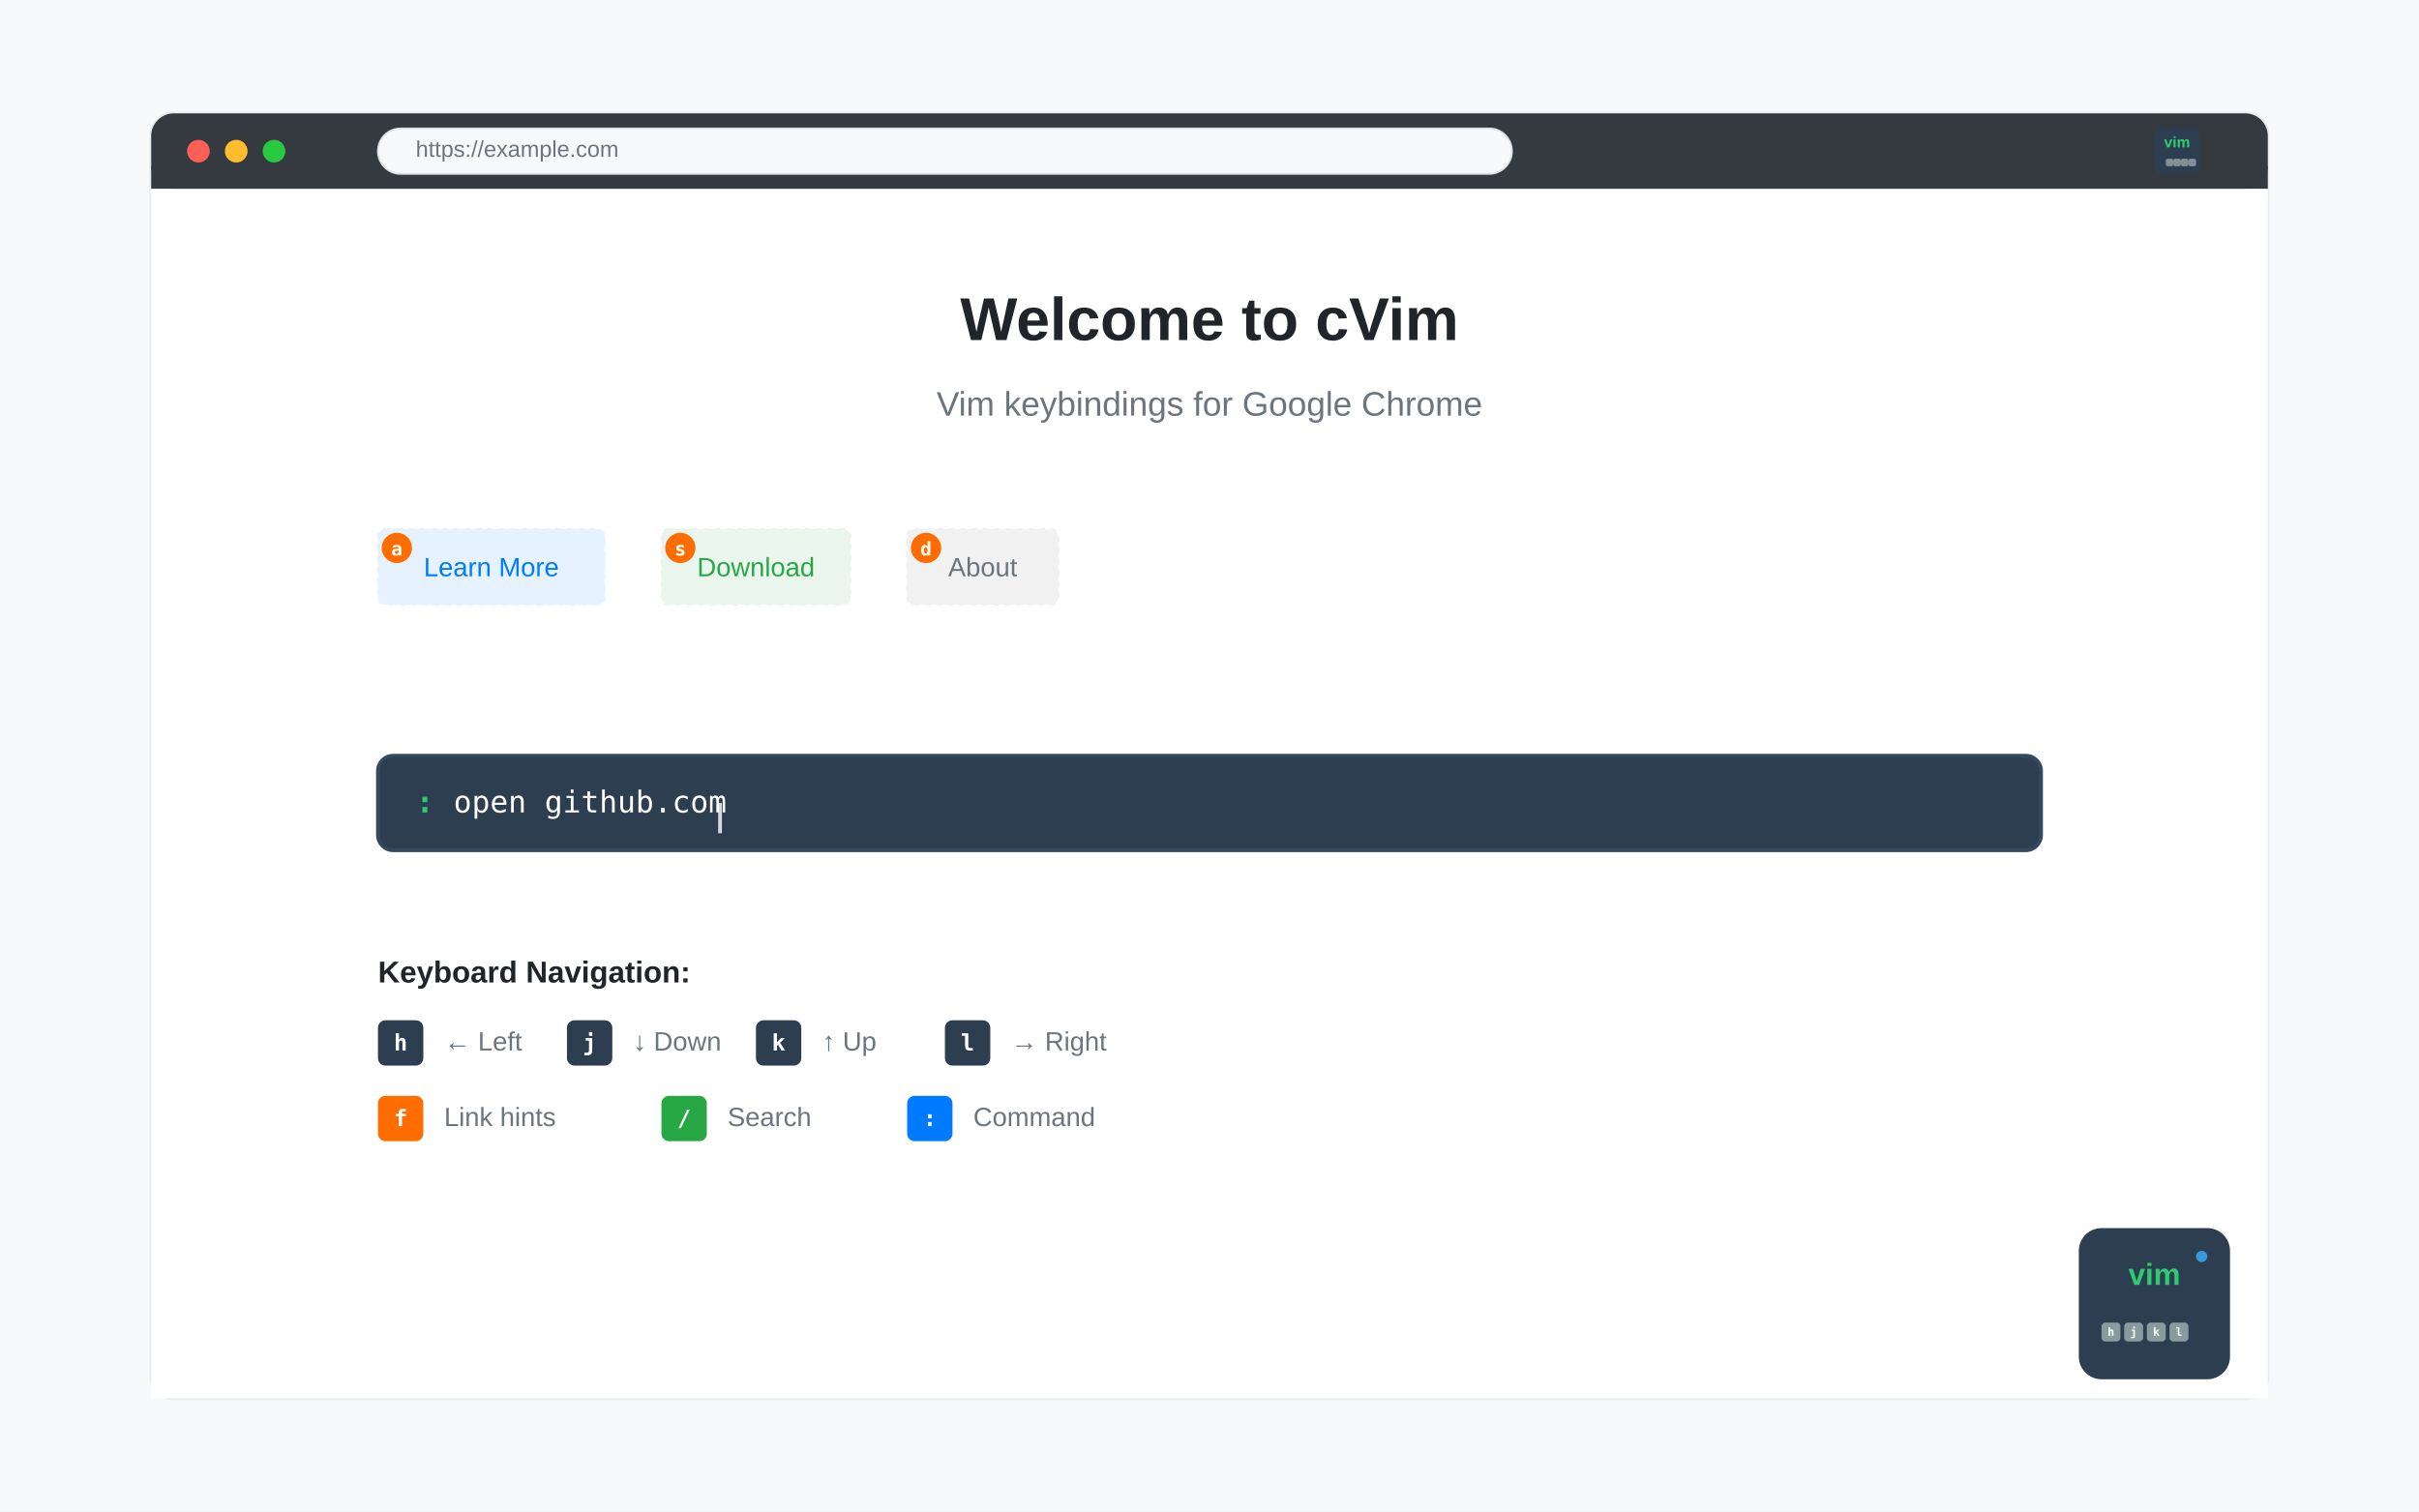
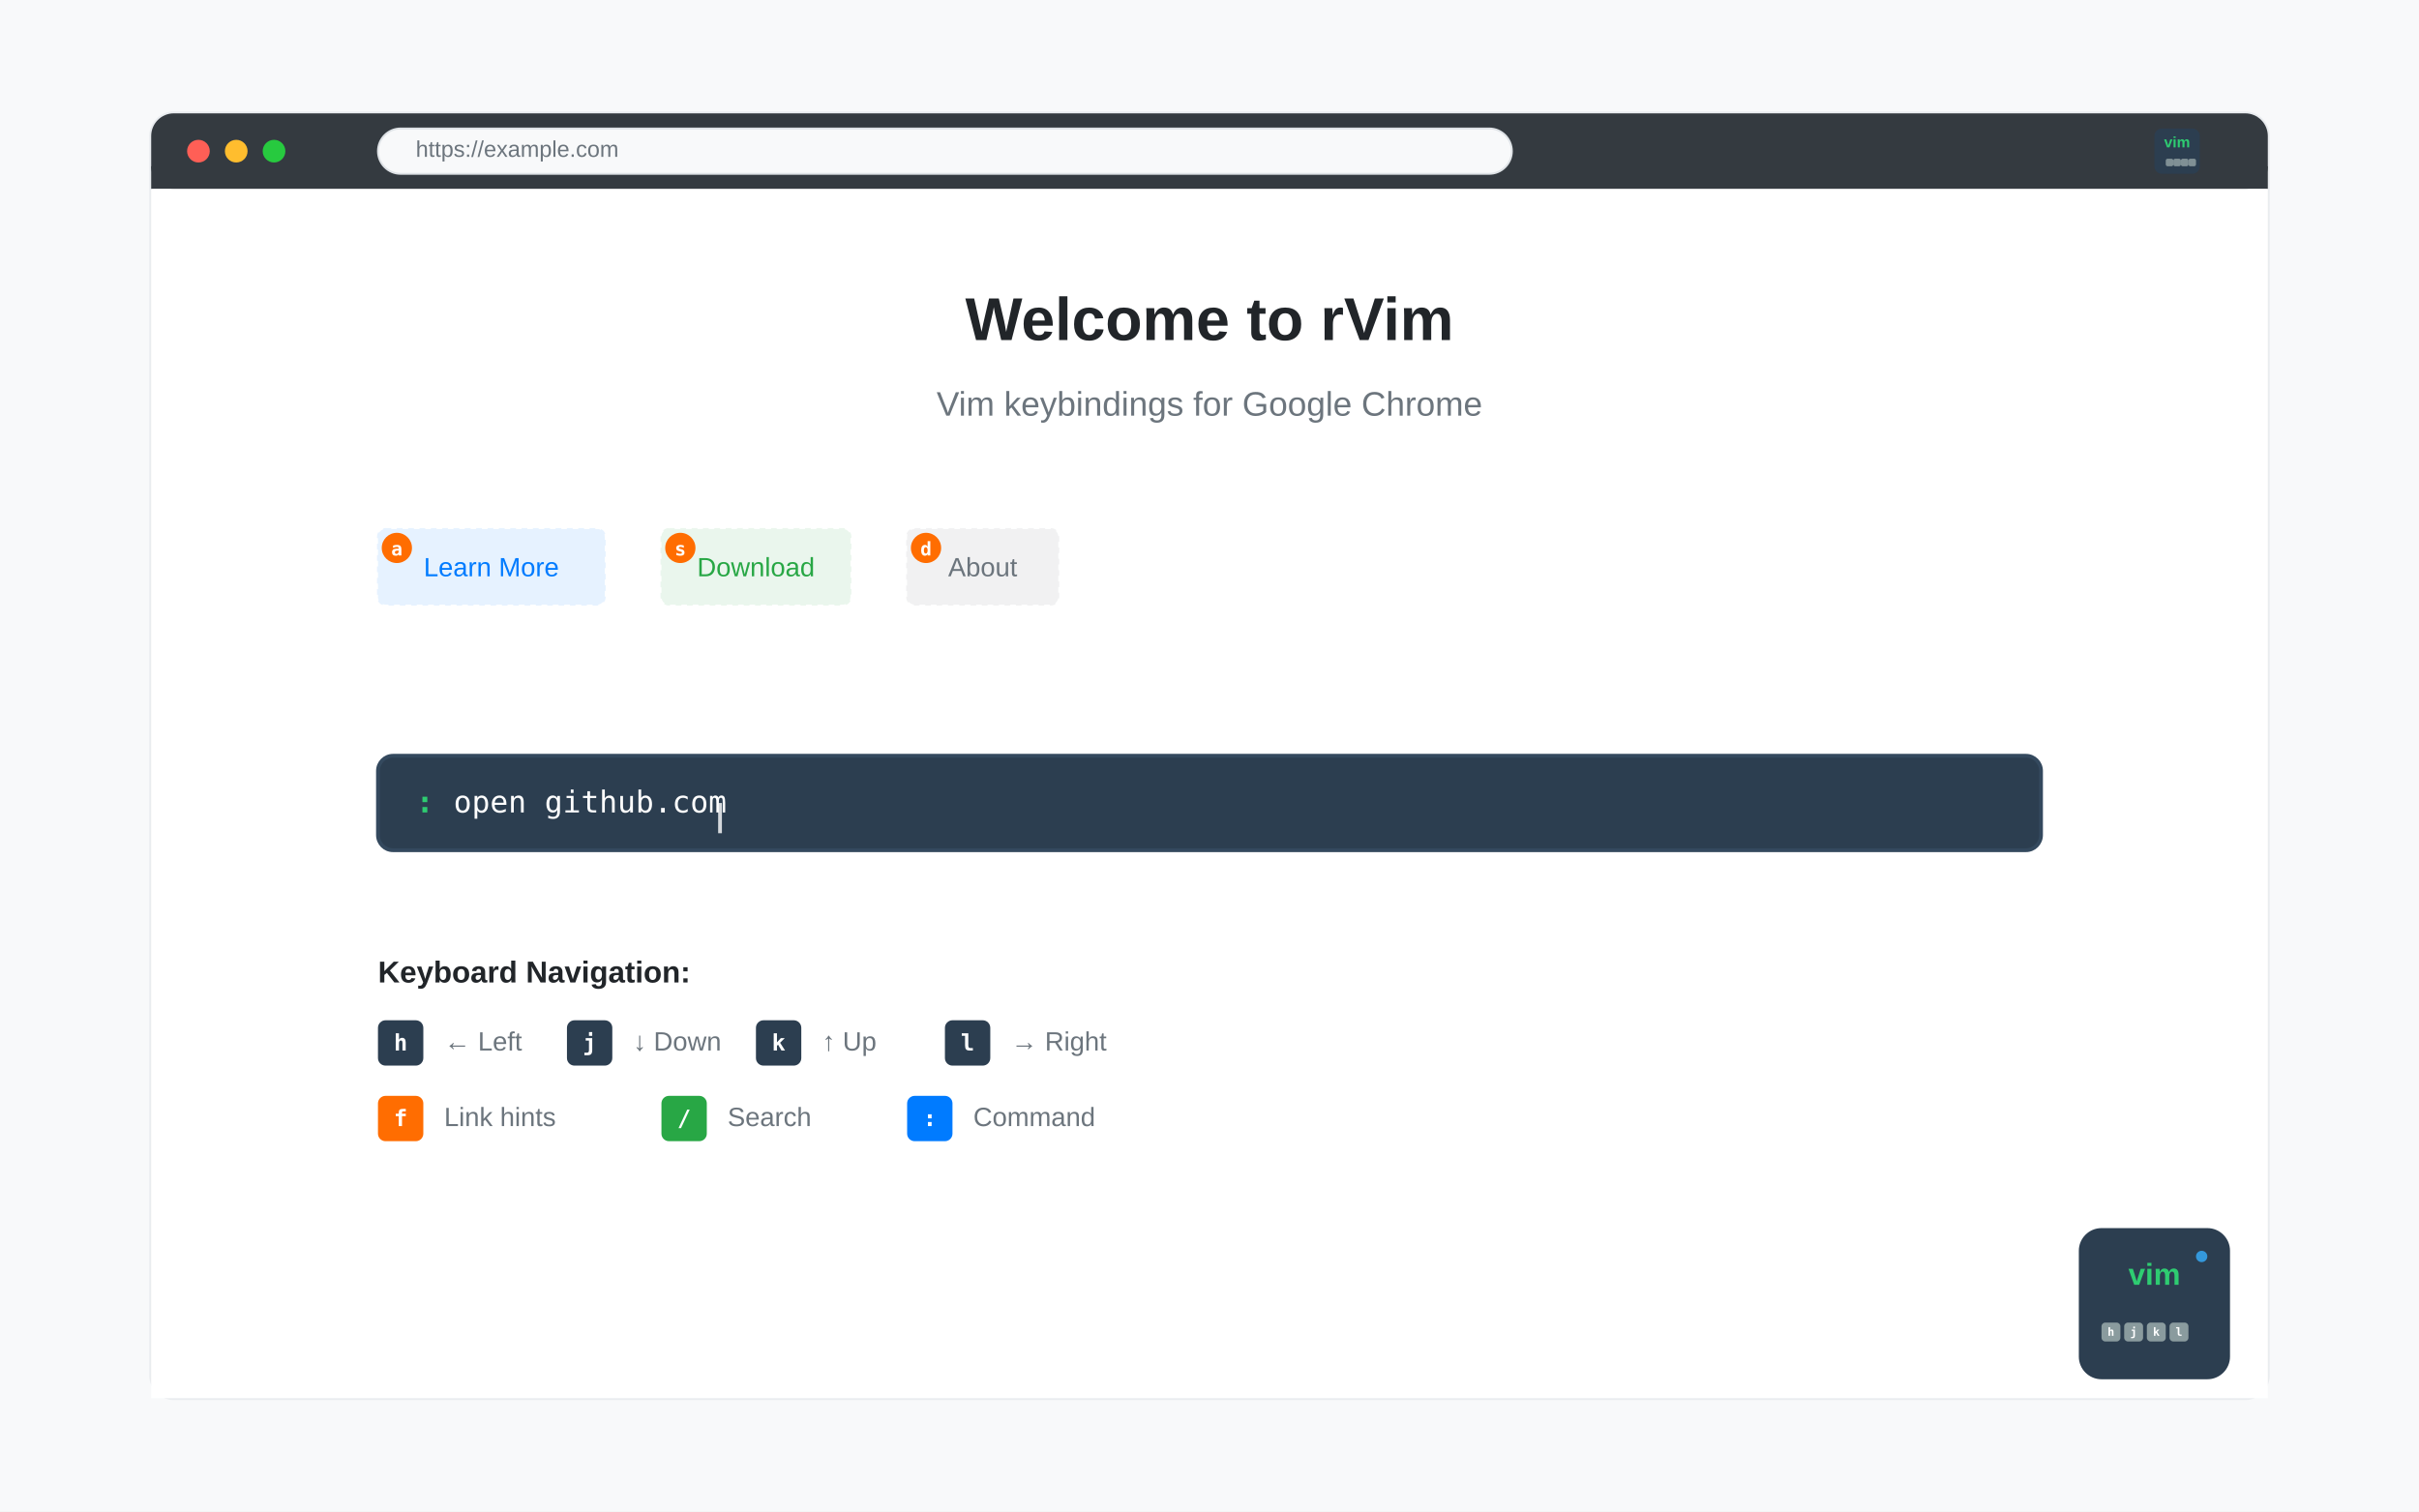
<svg xmlns="http://www.w3.org/2000/svg" width="1280" height="800" viewBox="0 0 1280 800">
  <rect width="1280" height="800" fill="#f8f9fa" />
  <rect x="80" y="60" width="1120" height="680" rx="12" fill="#ffffff" stroke="#e9ecef" stroke-width="2" />
  <rect x="80" y="60" width="1120" height="40" rx="12" fill="#343a40" />
  <rect x="80" y="88" width="1120" height="12" fill="#343a40" />
  <circle cx="105" cy="80" r="6" fill="#ff5f56" />
  <circle cx="125" cy="80" r="6" fill="#ffbd2e" />
  <circle cx="145" cy="80" r="6" fill="#27ca3f" />
  <rect x="200" y="68" width="600" height="24" rx="12" fill="#f8f9fa" stroke="#dee2e6" />
  <text x="220" y="83" font-family="Arial, sans-serif" font-size="12" fill="#6c757d">https://example.com</text>
  <rect x="1140" y="68" width="24" height="24" rx="4" fill="#2c3e50" />
  <text x="1152" y="78" font-family="Arial, sans-serif" font-size="8" font-weight="bold" fill="#2ecc71" text-anchor="middle">vim</text>
  <rect x="1146" y="84" width="4" height="4" rx="1" fill="#95a5a6" opacity="0.8" />
  <rect x="1150" y="84" width="4" height="4" rx="1" fill="#95a5a6" opacity="0.8" />
  <rect x="1154" y="84" width="4" height="4" rx="1" fill="#95a5a6" opacity="0.8" />
  <rect x="1158" y="84" width="4" height="4" rx="1" fill="#95a5a6" opacity="0.8" />
  <rect x="80" y="100" width="1120" height="640" fill="#ffffff" />
-   <text x="640" y="180" font-family="Arial, sans-serif" font-size="32" font-weight="bold" fill="#212529" text-anchor="middle">Welcome to cVim</text>
+   <text x="640" y="180" font-family="Arial, sans-serif" font-size="32" font-weight="bold" fill="#212529" text-anchor="middle">Welcome to rVim</text>
  <text x="640" y="220" font-family="Arial, sans-serif" font-size="18" fill="#6c757d" text-anchor="middle">Vim keybindings for Google Chrome</text>
  <g transform="translate(200, 280)">
    <rect x="0" y="0" width="120" height="40" rx="4" fill="#007bff" opacity="0.1" stroke="#007bff" stroke-width="1" stroke-dasharray="3,3" />
    <text x="60" y="25" font-family="Arial, sans-serif" font-size="14" fill="#007bff" text-anchor="middle">Learn More</text>
    <circle cx="10" cy="10" r="8" fill="#ff6d01" />
    <text x="10" y="14" font-family="monospace" font-size="10" font-weight="bold" fill="#ffffff" text-anchor="middle">a</text>
  </g>
  <g transform="translate(350, 280)">
    <rect x="0" y="0" width="100" height="40" rx="4" fill="#28a745" opacity="0.1" stroke="#28a745" stroke-width="1" stroke-dasharray="3,3" />
    <text x="50" y="25" font-family="Arial, sans-serif" font-size="14" fill="#28a745" text-anchor="middle">Download</text>
    <circle cx="10" cy="10" r="8" fill="#ff6d01" />
    <text x="10" y="14" font-family="monospace" font-size="10" font-weight="bold" fill="#ffffff" text-anchor="middle">s</text>
  </g>
  <g transform="translate(480, 280)">
    <rect x="0" y="0" width="80" height="40" rx="4" fill="#6c757d" opacity="0.1" stroke="#6c757d" stroke-width="1" stroke-dasharray="3,3" />
    <text x="40" y="25" font-family="Arial, sans-serif" font-size="14" fill="#6c757d" text-anchor="middle">About</text>
    <circle cx="10" cy="10" r="8" fill="#ff6d01" />
    <text x="10" y="14" font-family="monospace" font-size="10" font-weight="bold" fill="#ffffff" text-anchor="middle">d</text>
  </g>
  <rect x="200" y="400" width="880" height="50" rx="8" fill="#2c3e50" stroke="#34495e" stroke-width="2" />
  <text x="220" y="430" font-family="monospace" font-size="16" fill="#2ecc71" font-weight="bold">:</text>
  <text x="240" y="430" font-family="monospace" font-size="16" fill="#ffffff">open github.com</text>
  <rect x="380" y="425" width="2" height="16" fill="#ffffff" opacity="0.8">
    <animate attributeName="opacity" values="0.8;0;0.8" dur="1s" repeatCount="indefinite" />
  </rect>
  <g transform="translate(200, 500)">
    <text x="0" y="20" font-family="Arial, sans-serif" font-size="16" font-weight="bold" fill="#212529">Keyboard Navigation:</text>
    <g transform="translate(0, 40)">
      <rect x="0" y="0" width="24" height="24" rx="4" fill="#2c3e50" />
      <text x="12" y="16" font-family="monospace" font-size="12" font-weight="bold" fill="#ffffff" text-anchor="middle">h</text>
      <text x="35" y="16" font-family="Arial, sans-serif" font-size="14" fill="#6c757d">← Left</text>
      <rect x="100" y="0" width="24" height="24" rx="4" fill="#2c3e50" />
      <text x="112" y="16" font-family="monospace" font-size="12" font-weight="bold" fill="#ffffff" text-anchor="middle">j</text>
      <text x="135" y="16" font-family="Arial, sans-serif" font-size="14" fill="#6c757d">↓ Down</text>
      <rect x="200" y="0" width="24" height="24" rx="4" fill="#2c3e50" />
      <text x="212" y="16" font-family="monospace" font-size="12" font-weight="bold" fill="#ffffff" text-anchor="middle">k</text>
      <text x="235" y="16" font-family="Arial, sans-serif" font-size="14" fill="#6c757d">↑ Up</text>
      <rect x="300" y="0" width="24" height="24" rx="4" fill="#2c3e50" />
      <text x="312" y="16" font-family="monospace" font-size="12" font-weight="bold" fill="#ffffff" text-anchor="middle">l</text>
      <text x="335" y="16" font-family="Arial, sans-serif" font-size="14" fill="#6c757d">→ Right</text>
    </g>
    <g transform="translate(0, 80)">
      <rect x="0" y="0" width="24" height="24" rx="4" fill="#ff6d01" />
      <text x="12" y="16" font-family="monospace" font-size="12" font-weight="bold" fill="#ffffff" text-anchor="middle">f</text>
      <text x="35" y="16" font-family="Arial, sans-serif" font-size="14" fill="#6c757d">Link hints</text>
      <rect x="150" y="0" width="24" height="24" rx="4" fill="#28a745" />
      <text x="162" y="16" font-family="monospace" font-size="12" font-weight="bold" fill="#ffffff" text-anchor="middle">/</text>
      <text x="185" y="16" font-family="Arial, sans-serif" font-size="14" fill="#6c757d">Search</text>
      <rect x="280" y="0" width="24" height="24" rx="4" fill="#007bff" />
      <text x="292" y="16" font-family="monospace" font-size="12" font-weight="bold" fill="#ffffff" text-anchor="middle">:</text>
      <text x="315" y="16" font-family="Arial, sans-serif" font-size="14" fill="#6c757d">Command</text>
    </g>
  </g>
  <g transform="translate(1100, 650)">
    <rect x="0" y="0" width="80" height="80" rx="12" fill="#2c3e50" />
    <text x="40" y="30" font-family="Arial, sans-serif" font-size="16" font-weight="bold" fill="#2ecc71" text-anchor="middle">vim</text>
    <g transform="translate(40, 55)">
      <rect x="-28" y="-5" width="10" height="10" rx="2" fill="#95a5a6" opacity="0.9" />
      <text x="-23" y="2" font-family="monospace" font-size="6" font-weight="bold" fill="#ffffff" text-anchor="middle">h</text>
      <rect x="-16" y="-5" width="10" height="10" rx="2" fill="#95a5a6" opacity="0.9" />
      <text x="-11" y="2" font-family="monospace" font-size="6" font-weight="bold" fill="#ffffff" text-anchor="middle">j</text>
      <rect x="-4" y="-5" width="10" height="10" rx="2" fill="#95a5a6" opacity="0.9" />
      <text x="1" y="2" font-family="monospace" font-size="6" font-weight="bold" fill="#ffffff" text-anchor="middle">k</text>
      <rect x="8" y="-5" width="10" height="10" rx="2" fill="#95a5a6" opacity="0.9" />
      <text x="13" y="2" font-family="monospace" font-size="6" font-weight="bold" fill="#ffffff" text-anchor="middle">l</text>
    </g>
    <circle cx="65" cy="15" r="3" fill="#3498db" />
  </g>
</svg>
